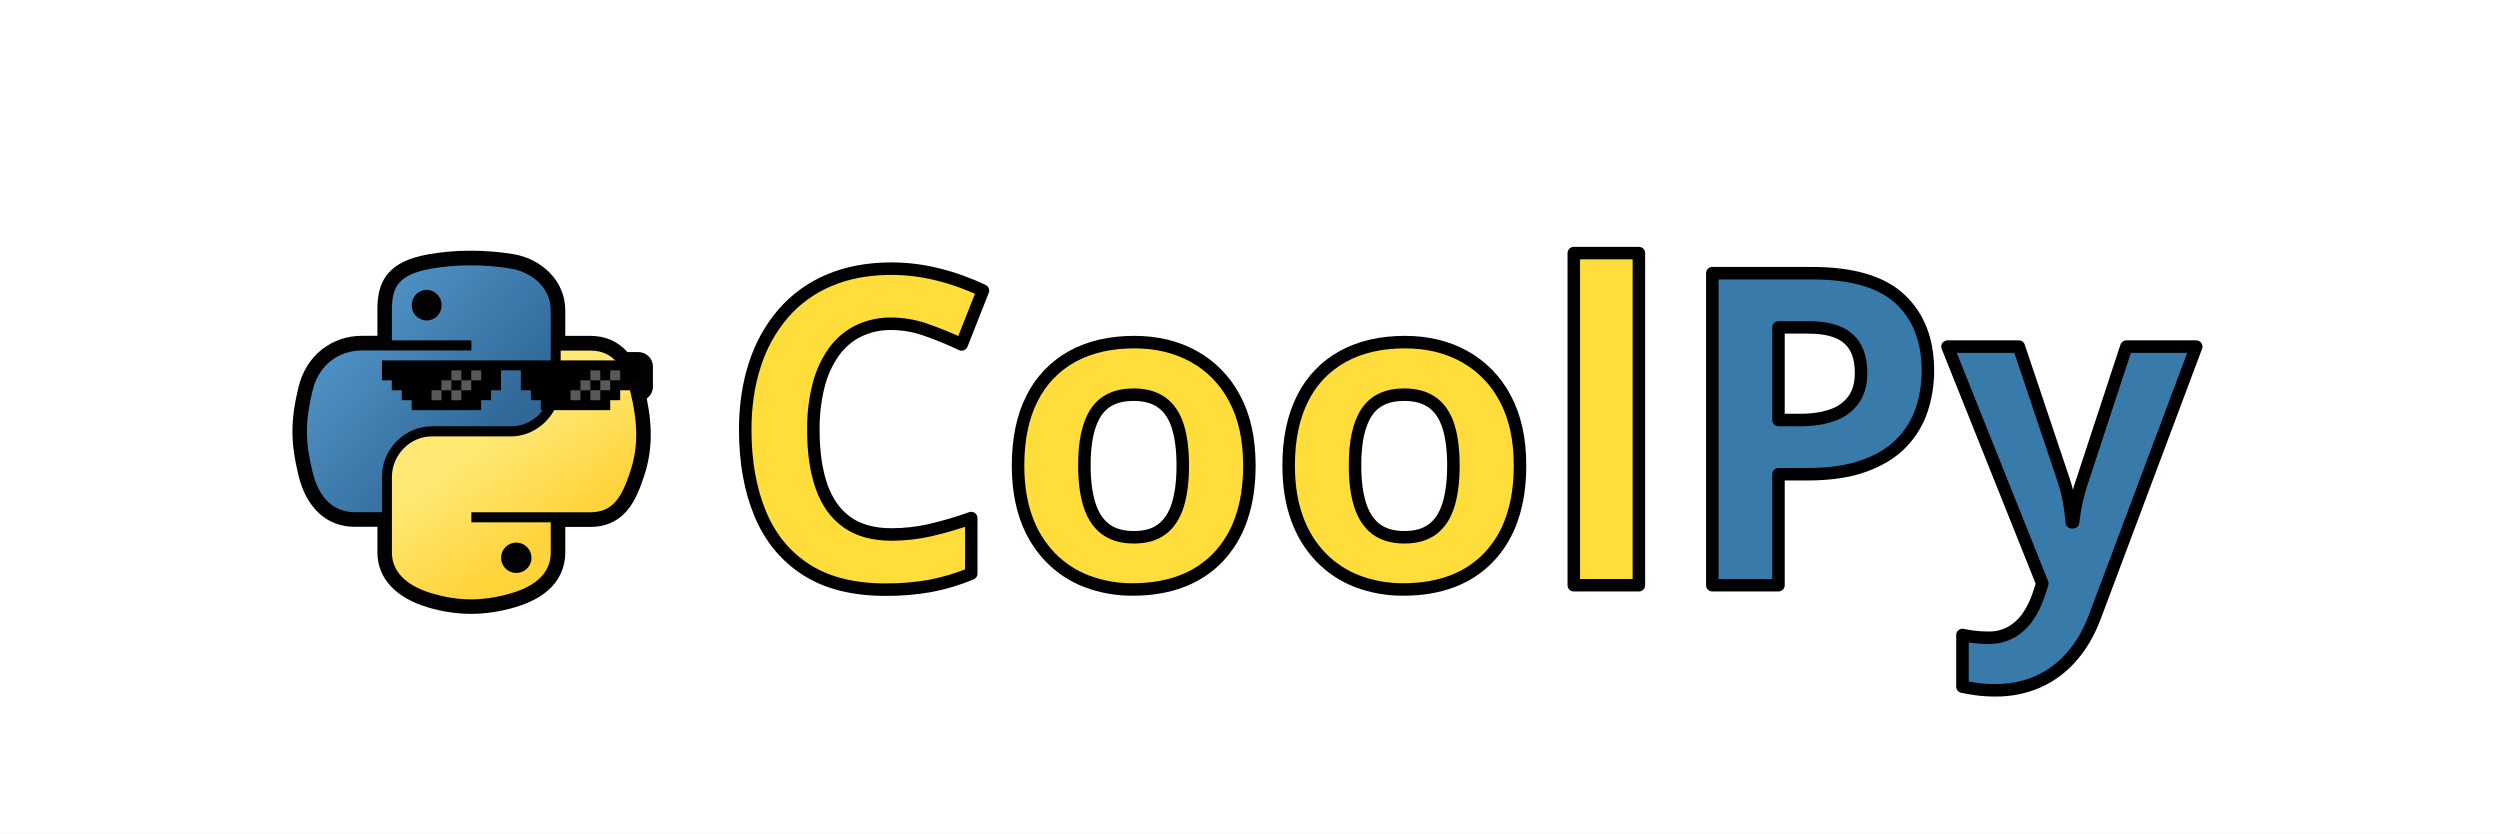
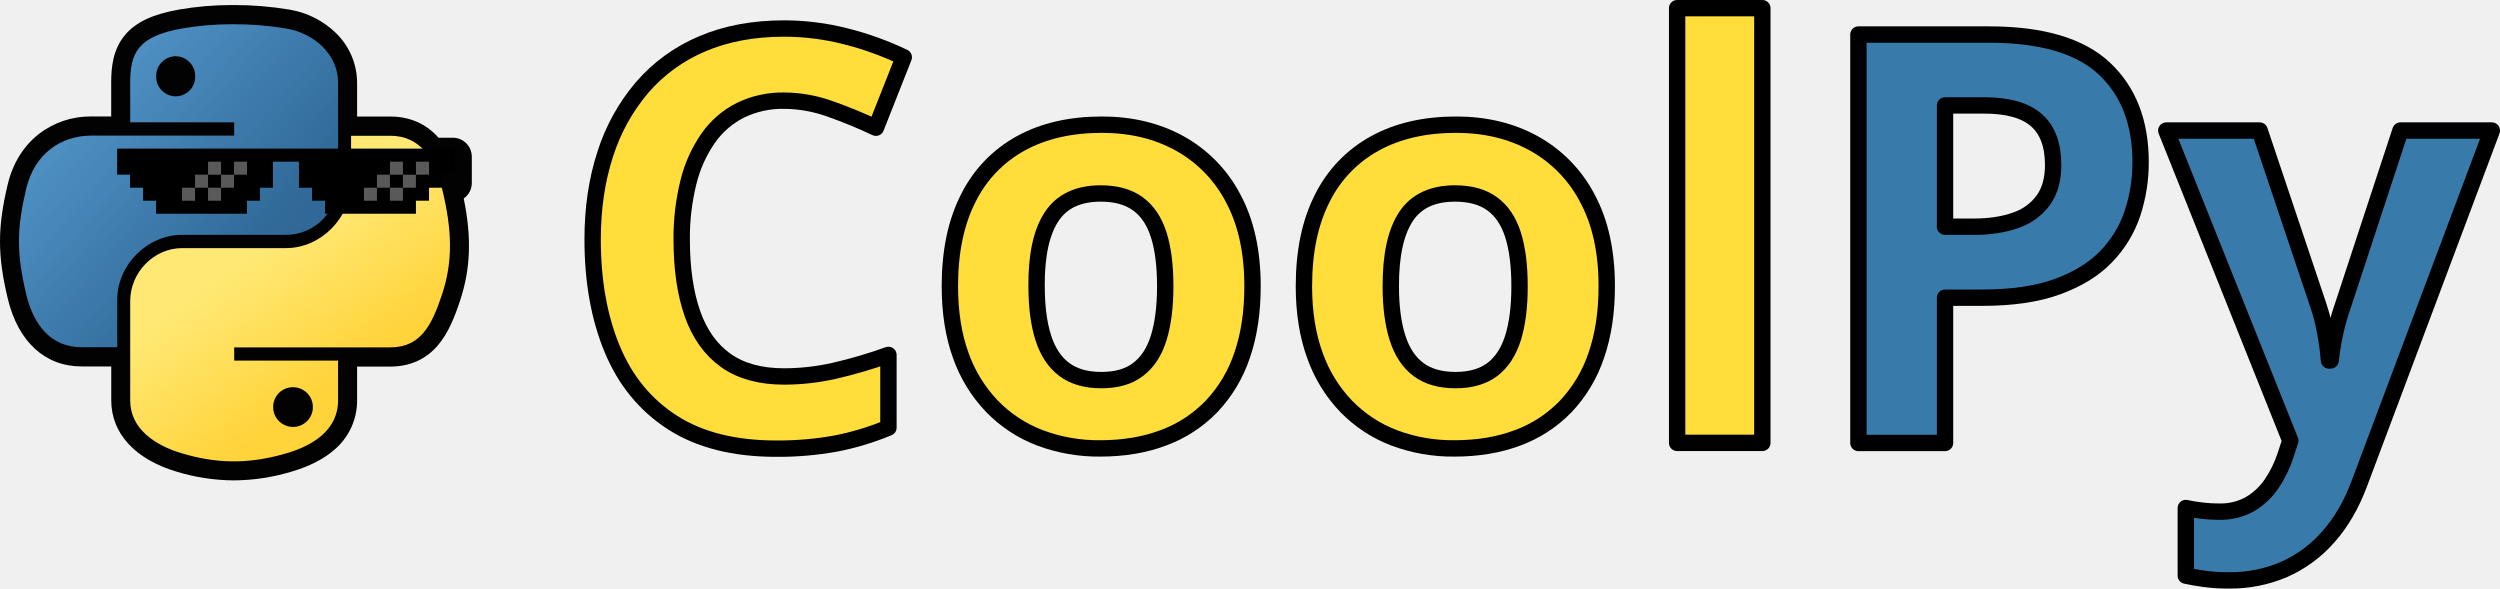
- <svg xmlns="http://www.w3.org/2000/svg" id="Layer_1" data-name="Layer 1" viewBox="0 0 1800 600">
+ <svg xmlns="http://www.w3.org/2000/svg" id="Layer_1" data-name="Layer 1" viewBox="0 0 1375.22 323.76">
  <defs>
-     <style>.cls-1{fill:none;}.cls-2{fill:#fff;}.cls-3,.cls-4{fill:#020202;}.cls-12,.cls-13,.cls-4{stroke:#000;}.cls-4{stroke-miterlimit:3.07;stroke-width:0.31px;}.cls-5{clip-path:url(#clip-path);}.cls-6{clip-path:url(#clip-path-2);}.cls-7{fill:url(#linear-gradient);}.cls-8{clip-path:url(#clip-path-3);}.cls-9{clip-path:url(#clip-path-4);}.cls-10{fill:url(#linear-gradient-2);}.cls-11{fill:#595959;}.cls-12{fill:#ffdd3b;}.cls-12,.cls-13{stroke-linecap:round;stroke-linejoin:round;stroke-width:9px;}.cls-13{fill:#387baa;}</style>
+     <style>.cls-1{fill:none;}.cls-2,.cls-3{fill:#020202;}.cls-11,.cls-12,.cls-3{stroke:#000;}.cls-3{stroke-miterlimit:3.07;stroke-width:0.31px;}.cls-4{clip-path:url(#clip-path);}.cls-5{clip-path:url(#clip-path-2);}.cls-6{fill:url(#linear-gradient);}.cls-7{clip-path:url(#clip-path-3);}.cls-8{clip-path:url(#clip-path-4);}.cls-9{fill:url(#linear-gradient-2);}.cls-10{fill:#595959;}.cls-11{fill:#ffdd3b;}.cls-11,.cls-12{stroke-linecap:round;stroke-linejoin:round;stroke-width:9px;}.cls-12{fill:#387baa;}</style>
    <clipPath id="clip-path">
-       <rect class="cls-1" x="220.67" y="190" width="176" height="180" />
+       <rect class="cls-1" x="10.11" y="12.26" width="176" height="180" />
    </clipPath>
    <clipPath id="clip-path-2">
-       <path class="cls-1" d="M338.13,191.06a162.62,162.62,0,0,0-27.35,2.33c-24.21,4.29-28.6,13.27-28.6,29.8v21.86h57.21v7.29H260.73c-16.63,0-31.18,10-35.72,29.07-5.24,21.87-5.49,35.48,0,58.29,4.05,17,13.78,29.07,30.38,29.07h19.67V342.55c0-18.95,16.33-35.63,35.72-35.63h57.14c15.9,0,28.61-13.12,28.61-29.15V223.22c0-15.55-13.08-27.23-28.61-29.8A174.75,174.75,0,0,0,338.13,191.06Zm-30.94,17.6a10.88,10.88,0,0,1,10.74,11,10.73,10.73,0,1,1-21.45,0A10.85,10.85,0,0,1,307.19,208.66Z" />
-     </clipPath>
-     <linearGradient id="linear-gradient" x1="-2361.2" y1="-1769.91" x2="-1266.42" y2="-828.01" gradientTransform="translate(619.73 506.9) scale(0.17 0.17)" gradientUnits="userSpaceOnUse">
+       <path class="cls-1" d="M127.57,13.32a161.67,161.67,0,0,0-27.35,2.33C76,19.94,71.62,28.92,71.62,45.45V67.31h57.2V74.6H50.17c-16.63,0-31.18,10-35.72,29.07C9.21,125.54,9,139.15,14.45,162,18.5,179,28.23,191,44.83,191H64.5V164.81c0-18.95,16.33-35.63,35.72-35.63h57.14c15.9,0,28.61-13.12,28.61-29.15V45.48c0-15.55-13.08-27.23-28.61-29.8A174,174,0,0,0,127.57,13.32ZM96.63,30.92a10.89,10.89,0,0,1,10.74,11,10.73,10.73,0,0,1-21.46.65v-.65a10.85,10.85,0,0,1,10.7-11Z" />
+     </clipPath>
+     <linearGradient id="linear-gradient" x1="-6536.41" y1="3253.11" x2="-5441.63" y2="2311.21" gradientTransform="matrix(0.17, 0, 0, -0.17, 1120.58, 579.41)" gradientUnits="userSpaceOnUse">
      <stop offset="0" stop-color="#5a9fd4" />
      <stop offset="0.01" stop-color="#5a9fd4" />
      <stop offset="0.02" stop-color="#599ed3" />
      <stop offset="0.02" stop-color="#599ed2" />
      <stop offset="0.03" stop-color="#599dd2" />
      <stop offset="0.04" stop-color="#589dd1" />
      <stop offset="0.05" stop-color="#589cd0" />
      <stop offset="0.05" stop-color="#579bd0" />
      <stop offset="0.06" stop-color="#579bcf" />
      <stop offset="0.07" stop-color="#569ace" />
      <stop offset="0.08" stop-color="#569ace" />
      <stop offset="0.09" stop-color="#5599cd" />
      <stop offset="0.09" stop-color="#5598cc" />
      <stop offset="0.1" stop-color="#5498cc" />
      <stop offset="0.11" stop-color="#5497cb" />
      <stop offset="0.12" stop-color="#5396ca" />
      <stop offset="0.13" stop-color="#5396ca" />
      <stop offset="0.13" stop-color="#5295c9" />
      <stop offset="0.14" stop-color="#5295c8" />
      <stop offset="0.15" stop-color="#5194c8" />
      <stop offset="0.16" stop-color="#5193c7" />
      <stop offset="0.16" stop-color="#5093c6" />
      <stop offset="0.17" stop-color="#5092c6" />
      <stop offset="0.18" stop-color="#4f92c5" />
      <stop offset="0.19" stop-color="#4f91c4" />
      <stop offset="0.2" stop-color="#4f90c4" />
      <stop offset="0.2" stop-color="#4e90c3" />
      <stop offset="0.21" stop-color="#4e8fc2" />
      <stop offset="0.22" stop-color="#4d8fc2" />
      <stop offset="0.23" stop-color="#4d8ec1" />
      <stop offset="0.23" stop-color="#4c8dc0" />
      <stop offset="0.24" stop-color="#4c8dbf" />
      <stop offset="0.25" stop-color="#4b8cbf" />
      <stop offset="0.26" stop-color="#4b8bbe" />
      <stop offset="0.27" stop-color="#4a8bbd" />
      <stop offset="0.27" stop-color="#4a8abd" />
      <stop offset="0.28" stop-color="#498abc" />
      <stop offset="0.29" stop-color="#4989bb" />
      <stop offset="0.3" stop-color="#4888bb" />
      <stop offset="0.3" stop-color="#4888ba" />
      <stop offset="0.31" stop-color="#4787b9" />
      <stop offset="0.32" stop-color="#4787b9" />
      <stop offset="0.33" stop-color="#4686b8" />
      <stop offset="0.34" stop-color="#4685b7" />
-       <stop offset="0.34" stop-color="#4685b7" />
      <stop offset="0.35" stop-color="#4584b6" />
      <stop offset="0.36" stop-color="#4584b5" />
      <stop offset="0.37" stop-color="#4483b5" />
      <stop offset="0.38" stop-color="#4482b4" />
      <stop offset="0.38" stop-color="#4382b3" />
      <stop offset="0.39" stop-color="#4381b3" />
      <stop offset="0.4" stop-color="#4281b2" />
      <stop offset="0.41" stop-color="#4280b1" />
      <stop offset="0.41" stop-color="#417fb1" />
      <stop offset="0.42" stop-color="#417fb0" />
      <stop offset="0.43" stop-color="#407eaf" />
      <stop offset="0.44" stop-color="#407daf" />
      <stop offset="0.45" stop-color="#3f7dae" />
      <stop offset="0.45" stop-color="#3f7cad" />
      <stop offset="0.46" stop-color="#3e7cad" />
      <stop offset="0.46" stop-color="#3e7bac" />
      <stop offset="0.47" stop-color="#3e7bac" />
-       <stop offset="0.48" stop-color="#3d7aab" />
      <stop offset="0.48" stop-color="#3d7aab" />
      <stop offset="0.49" stop-color="#3d79aa" />
      <stop offset="0.5" stop-color="#3c79a9" />
      <stop offset="0.51" stop-color="#3c78a9" />
      <stop offset="0.52" stop-color="#3b77a8" />
      <stop offset="0.52" stop-color="#3b77a7" />
      <stop offset="0.53" stop-color="#3a76a6" />
      <stop offset="0.54" stop-color="#3a76a6" />
      <stop offset="0.54" stop-color="#3975a5" />
      <stop offset="0.55" stop-color="#3975a5" />
      <stop offset="0.55" stop-color="#3974a4" />
      <stop offset="0.56" stop-color="#3874a4" />
      <stop offset="0.57" stop-color="#3873a3" />
      <stop offset="0.58" stop-color="#3772a2" />
      <stop offset="0.59" stop-color="#3772a2" />
      <stop offset="0.59" stop-color="#3671a1" />
      <stop offset="0.6" stop-color="#3671a0" />
      <stop offset="0.61" stop-color="#3570a0" />
      <stop offset="0.62" stop-color="#356f9f" />
      <stop offset="0.63" stop-color="#346f9e" />
      <stop offset="0.63" stop-color="#346e9e" />
      <stop offset="0.64" stop-color="#336e9d" />
      <stop offset="0.65" stop-color="#336d9c" />
      <stop offset="0.66" stop-color="#336c9c" />
      <stop offset="0.66" stop-color="#326c9b" />
      <stop offset="0.67" stop-color="#326b9a" />
      <stop offset="0.68" stop-color="#316b9a" />
      <stop offset="0.69" stop-color="#316a99" />
      <stop offset="0.75" stop-color="#306998" />
      <stop offset="1" stop-color="#306998" />
    </linearGradient>
    <clipPath id="clip-path-3">
-       <rect class="cls-1" x="282" y="251.33" width="177.33" height="181.33" />
+       <rect class="cls-1" x="71.44" y="73.59" width="177.33" height="181.33" />
    </clipPath>
    <clipPath id="clip-path-4">
-       <path class="cls-1" d="M403.68,252.38v25.47c0,19.75-16.7,36.37-35.73,36.37H310.78c-15.64,0-28.6,13.43-28.6,29.16V398c0,15.55,13.48,24.69,28.6,29.16,18.11,5.34,35.48,6.32,57.14,0,14.4-4.17,28.61-12.6,28.61-29.16V376.09H339.39v-7.26h85.7c16.64,0,22.81-11.62,28.61-29.07,6-18,5.7-35.26,0-58.29-4.12-16.58-11.94-29.06-28.61-29.06ZM371.55,390.69a10.93,10.93,0,1,1-10.75,10.88,10.82,10.82,0,0,1,10.75-10.88Z" />
-     </clipPath>
-     <linearGradient id="linear-gradient-2" x1="-1031.56" y1="-349.52" x2="-1863.93" y2="-1527.2" gradientTransform="translate(619.73 506.9) scale(0.17 0.17)" gradientUnits="userSpaceOnUse">
+       <path class="cls-1" d="M193.12,74.64v25.47c0,19.75-16.71,36.37-35.74,36.37H100.22c-15.65,0-28.6,13.43-28.6,29.16v54.62c0,15.55,13.48,24.69,28.6,29.16,18.11,5.34,35.48,6.32,57.13,0,14.4-4.17,28.61-12.6,28.61-29.16V198.35H128.83v-7.26h85.7c16.64,0,22.81-11.62,28.61-29.07,6-18,5.7-35.26,0-58.29C239,87.15,231.2,74.67,214.53,74.67ZM161,213a10.93,10.93,0,1,1-10.74,11.11c0-.08,0-.15,0-.23A10.83,10.83,0,0,1,161,213Z" />
+     </clipPath>
+     <linearGradient id="linear-gradient-2" x1="-5214.55" y1="1822.84" x2="-6046.92" y2="3000.52" gradientTransform="matrix(0.17, 0, 0, -0.17, 1120.58, 579.41)" gradientUnits="userSpaceOnUse">
      <stop offset="0" stop-color="#ffd43b" />
      <stop offset="0.25" stop-color="#ffd43b" />
      <stop offset="0.31" stop-color="#ffd43b" />
      <stop offset="0.32" stop-color="#ffd43b" />
      <stop offset="0.32" stop-color="#ffd43c" />
      <stop offset="0.33" stop-color="#ffd43c" />
      <stop offset="0.33" stop-color="#ffd53d" />
      <stop offset="0.34" stop-color="#ffd53e" />
-       <stop offset="0.34" stop-color="#ffd53e" />
      <stop offset="0.34" stop-color="#ffd53f" />
-       <stop offset="0.35" stop-color="#ffd640" />
      <stop offset="0.35" stop-color="#ffd640" />
      <stop offset="0.36" stop-color="#ffd641" />
      <stop offset="0.36" stop-color="#ffd642" />
      <stop offset="0.36" stop-color="#ffd742" />
      <stop offset="0.37" stop-color="#ffd743" />
      <stop offset="0.37" stop-color="#ffd744" />
      <stop offset="0.38" stop-color="#ffd744" />
      <stop offset="0.38" stop-color="#ffd845" />
      <stop offset="0.38" stop-color="#ffd846" />
      <stop offset="0.39" stop-color="#ffd846" />
      <stop offset="0.39" stop-color="#ffd847" />
      <stop offset="0.39" stop-color="#ffd948" />
      <stop offset="0.4" stop-color="#ffd948" />
      <stop offset="0.4" stop-color="#ffd949" />
      <stop offset="0.41" stop-color="#ffd94a" />
-       <stop offset="0.41" stop-color="#ffd94a" />
      <stop offset="0.41" stop-color="#ffda4b" />
-       <stop offset="0.42" stop-color="#ffda4c" />
      <stop offset="0.42" stop-color="#ffda4c" />
      <stop offset="0.43" stop-color="#ffda4d" />
      <stop offset="0.43" stop-color="#ffdb4e" />
      <stop offset="0.43" stop-color="#ffdb4f" />
      <stop offset="0.44" stop-color="#ffdb4f" />
      <stop offset="0.44" stop-color="#ffdb50" />
      <stop offset="0.45" stop-color="#ffdc51" />
-       <stop offset="0.45" stop-color="#ffdc51" />
      <stop offset="0.45" stop-color="#ffdc52" />
      <stop offset="0.46" stop-color="#ffdc53" />
      <stop offset="0.46" stop-color="#ffdd53" />
      <stop offset="0.46" stop-color="#ffdd54" />
      <stop offset="0.47" stop-color="#fd5" />
-       <stop offset="0.47" stop-color="#fd5" />
      <stop offset="0.48" stop-color="#ffde56" />
-       <stop offset="0.48" stop-color="#ffde57" />
      <stop offset="0.48" stop-color="#ffde57" />
      <stop offset="0.49" stop-color="#ffde58" />
      <stop offset="0.49" stop-color="#ffdf59" />
      <stop offset="0.5" stop-color="#ffdf59" />
      <stop offset="0.5" stop-color="#ffdf5a" />
      <stop offset="0.5" stop-color="#ffdf5b" />
      <stop offset="0.51" stop-color="#ffe05b" />
      <stop offset="0.51" stop-color="#ffe05c" />
      <stop offset="0.52" stop-color="#ffe05d" />
-       <stop offset="0.52" stop-color="#ffe05d" />
      <stop offset="0.52" stop-color="#ffe05e" />
-       <stop offset="0.53" stop-color="#ffe15f" />
      <stop offset="0.53" stop-color="#ffe15f" />
      <stop offset="0.54" stop-color="#ffe160" />
      <stop offset="0.54" stop-color="#ffe161" />
      <stop offset="0.54" stop-color="#ffe261" />
      <stop offset="0.55" stop-color="#ffe262" />
-       <stop offset="0.55" stop-color="#ffe263" />
      <stop offset="0.55" stop-color="#ffe263" />
      <stop offset="0.56" stop-color="#ffe364" />
      <stop offset="0.56" stop-color="#ffe365" />
      <stop offset="0.57" stop-color="#ffe365" />
      <stop offset="0.57" stop-color="#ffe366" />
      <stop offset="0.57" stop-color="#ffe467" />
      <stop offset="0.58" stop-color="#ffe467" />
      <stop offset="0.58" stop-color="#ffe468" />
      <stop offset="0.59" stop-color="#ffe469" />
      <stop offset="0.59" stop-color="#ffe569" />
      <stop offset="0.59" stop-color="#ffe56a" />
      <stop offset="0.6" stop-color="#ffe56b" />
-       <stop offset="0.6" stop-color="#ffe56b" />
      <stop offset="0.61" stop-color="#ffe66c" />
-       <stop offset="0.61" stop-color="#ffe66d" />
      <stop offset="0.61" stop-color="#ffe66d" />
      <stop offset="0.62" stop-color="#ffe66e" />
      <stop offset="0.62" stop-color="#ffe76f" />
      <stop offset="0.63" stop-color="#ffe76f" />
      <stop offset="0.63" stop-color="#ffe770" />
      <stop offset="0.63" stop-color="#ffe771" />
      <stop offset="0.64" stop-color="#ffe871" />
      <stop offset="0.64" stop-color="#ffe872" />
      <stop offset="0.66" stop-color="#ffe873" />
      <stop offset="0.69" stop-color="#ffe873" />
      <stop offset="0.75" stop-color="#ffe873" />
      <stop offset="1" stop-color="#ffe873" />
    </linearGradient>
  </defs>
-   <rect class="cls-2" width="1800" height="600" />
-   <rect class="cls-2" width="1800" height="600" />
-   <rect class="cls-2" width="1800" height="600" />
-   <path class="cls-3" d="M470.11,278.35V264a10.49,10.49,0,0,0-10.49-10.51h-7.83c-6.9-7.72-15.86-11.65-26.66-11.65H407V223.19A38.31,38.31,0,0,0,395.45,196a47.84,47.84,0,0,0-25.78-13A186.4,186.4,0,0,0,339,180.51h-1.13A171.15,171.15,0,0,0,309,183c-14.46,2.58-23.57,6.84-29.53,13.83-6.81,8-7.73,17.81-7.73,26.34V241.8h-11A46.34,46.34,0,0,0,232,251.4c-8.47,6.59-14.39,16.09-17.13,27.53-5.74,23.95-5.74,39.3,0,63.22,5.65,23.61,20.44,37.16,40.6,37.16h16.3V398c0,18.19,13.17,32.47,36.12,39.25A110,110,0,0,0,339.17,442a112.4,112.4,0,0,0,31.67-4.79c9.79-2.85,17.77-6.93,23.69-12.11A35.29,35.29,0,0,0,407,398v-18.6h18.11c10.86,0,19.7-3.93,26.32-11.69,5.84-6.84,9.34-15.88,12.22-24.62,5.77-17.41,6.44-34.59,2-56.17A10.4,10.4,0,0,0,470.11,278.35ZM307.19,219.17a.47.47,0,0,1,.25.43.35.35,0,0,1-.25.37c-.09,0-.24-.13-.24-.37A.65.65,0,0,1,307.19,219.17ZM371.55,402h0a.43.43,0,0,1-.22-.43c0-.27.18-.37.25-.37a.38.38,0,0,1,.24.37A.48.48,0,0,1,371.55,402Z" />
-   <path class="cls-4" d="M305.78,218.16h3v3h-3Z" />
-   <path class="cls-4" d="M370.29,400.53h3v3h-3Z" />
-   <g class="cls-5">
-     <g class="cls-6">
-       <path class="cls-7" d="M219.52,368.77V191h177V368.77Z" />
+   <path class="cls-2" d="M259.54,100.61V86.26a10.48,10.48,0,0,0-10.46-10.51h-7.85C234.33,68,225.37,64.1,214.57,64.1H196.44V45.45a38.35,38.35,0,0,0-11.55-27.19,47.87,47.87,0,0,0-25.78-13,186.52,186.52,0,0,0-30.67-2.49h-1.13A171.3,171.3,0,0,0,98.44,5.26C84,7.84,74.87,12.1,68.91,19.09c-6.81,8-7.74,17.81-7.74,26.34V64.06h-11a46.32,46.32,0,0,0-28.73,9.6C13,80.25,7.05,89.75,4.31,101.19c-5.75,24-5.75,39.3,0,63.22C10,188,24.75,201.57,44.91,201.57H61.2v18.69c0,18.19,13.18,32.47,36.12,39.25a110.22,110.22,0,0,0,31.29,4.75,112.57,112.57,0,0,0,31.67-4.79c9.79-2.85,17.77-6.93,23.69-12.11a35.34,35.34,0,0,0,12.47-27.1v-18.6h18.1c10.86,0,19.71-3.93,26.33-11.69,5.83-6.84,9.33-15.88,12.22-24.62,5.76-17.41,6.44-34.59,2-56.17A10.37,10.37,0,0,0,259.54,100.61ZM96.63,41.43a.49.49,0,0,1,.25.43.36.36,0,0,1-.25.37c-.09,0-.24-.13-.24-.37A.63.63,0,0,1,96.63,41.43ZM161,224.26h0a.44.44,0,0,1-.22-.43c0-.27.18-.37.25-.37a.37.37,0,0,1,.24.37A.47.47,0,0,1,161,224.26Z" />
+   <path class="cls-3" d="M95.22,40.42h3v3h-3Z" />
+   <path class="cls-3" d="M159.73,222.79h3v3h-3Z" />
+   <g class="cls-4">
+     <g class="cls-5">
+       <path class="cls-6" d="M9,191V13.26H186V191Z" />
    </g>
  </g>
-   <g class="cls-8">
-     <g class="cls-9">
-       <path class="cls-10" d="M282.18,433.43v-181h177.5V433.43Z" />
+   <g class="cls-7">
+     <g class="cls-8">
+       <path class="cls-9" d="M71.62,255.69v-181h177.5v181Z" />
    </g>
  </g>
-   <path d="M460.82,273.84h-7.15V281h-7.15v7.14h-7.16v7.17h-50v-7.17h-7.15V281H375V266.67h-14.3V281h-7.15v7.14h-7.15v7.17h-50v-7.17h-7.15V281h-7.15v-7.18H275V259.49H460.82Z" />
-   <path class="cls-11" d="M439.36,266.67h7.16v7.17h-7.16Z" />
-   <path class="cls-11" d="M432.21,273.84h7.15V281h-7.15Z" />
-   <path class="cls-11" d="M425.06,266.67h7.15v7.17h-7.15Z" />
-   <path class="cls-11" d="M417.91,273.84h7.15V281h-7.15Z" />
-   <path class="cls-11" d="M425.06,281h7.15v7.17h-7.15Z" />
-   <path class="cls-11" d="M410.77,281h7.14v7.17h-7.14Z" />
-   <path class="cls-11" d="M339.29,266.67h7.15v7.17h-7.15Z" />
-   <path class="cls-11" d="M332.14,273.84h7.15V281h-7.15Z" />
-   <path class="cls-11" d="M325,266.67h7.15v7.17H325Z" />
-   <path class="cls-11" d="M325,281h7.15v7.17H325Z" />
-   <path class="cls-11" d="M317.84,273.84H325V281h-7.15Z" />
-   <path class="cls-11" d="M310.69,281h7.15v7.17h-7.15Z" />
-   <path class="cls-12" d="M642,233.11a53.12,53.12,0,0,0-24.21,5.32,48,48,0,0,0-17.66,15.29,72.44,72.44,0,0,0-10.84,24.12,126,126,0,0,0-3.68,31.8q0,23.83,5.91,40.66T609.86,376q12.45,8.83,32.12,8.83a126,126,0,0,0,27.44-3.06A263.45,263.45,0,0,0,699.29,373v40a147.63,147.63,0,0,1-29.35,8.83,177.18,177.18,0,0,1-32.42,2.71q-34.72,0-57.08-14.38T547.31,369.8q-10.74-25.89-10.75-60.46,0-25.51,6.92-46.73a106,106,0,0,1,20.27-36.72,89.46,89.46,0,0,1,33-24q19.69-8.46,45.19-8.46a137.29,137.29,0,0,1,33.58,4.23,168.78,168.78,0,0,1,32.19,11.58L692.4,248A260.9,260.9,0,0,0,667,237.57,75.64,75.64,0,0,0,642,233.11Z" />
-   <path class="cls-12" d="M899.55,335.16q0,21.52-5.77,38.12a75.89,75.89,0,0,1-16.75,28,70.88,70.88,0,0,1-26.44,17.29q-15.44,5.83-34.79,5.84a91.83,91.83,0,0,1-33.29-5.84,72.87,72.87,0,0,1-26.27-17.29,77.87,77.87,0,0,1-17.21-28Q733,356.67,733,335.16q0-28.59,10.12-48.4A69.56,69.56,0,0,1,772,256.64q18.75-10.32,44.73-10.32,24.12,0,42.79,10.32a73,73,0,0,1,29.35,30.12Q899.56,306.58,899.55,335.16Zm-118.79,0q0,16.89,3.69,28.43T796,381q7.83,5.83,20.43,5.83T836.61,381q7.77-5.83,11.38-17.36t3.6-28.43q0-17.07-3.6-28.36t-11.46-17q-7.83-5.69-20.44-5.68-18.58,0-27,12.75T780.76,335.16Z" />
-   <path class="cls-12" d="M1094.41,335.16q0,21.52-5.77,38.12a75.89,75.89,0,0,1-16.75,28,70.8,70.8,0,0,1-26.44,17.29q-15.43,5.83-34.79,5.84a91.83,91.83,0,0,1-33.29-5.84,73,73,0,0,1-26.27-17.29,77.87,77.87,0,0,1-17.21-28q-6.06-16.61-6.06-38.12,0-28.59,10.12-48.4a69.56,69.56,0,0,1,28.9-30.12q18.75-10.32,44.73-10.32,24.12,0,42.79,10.32a73,73,0,0,1,29.35,30.12Q1094.42,306.58,1094.41,335.16Zm-118.79,0q0,16.89,3.69,28.43T990.83,381q7.83,5.83,20.44,5.83,12.45,0,20.2-5.83t11.38-17.36q3.6-11.54,3.6-28.43,0-17.07-3.6-28.36t-11.46-17q-7.83-5.69-20.44-5.68-18.59,0-27,12.75T975.62,335.16Z" />
-   <path class="cls-12" d="M1180,421.36h-46.87V182.24H1180Z" />
-   <path class="cls-13" d="M1304.63,196.7q43.5,0,63.46,18.66t20,51.4a89.47,89.47,0,0,1-4.45,28.21,62.19,62.19,0,0,1-14.52,23.89q-10.06,10.44-26.82,16.53t-41.33,6.06H1280.5v79.91h-47.64V196.7Zm-2.46,39H1280.5v66.71h15.67q13.38,0,23.21-3.54a31,31,0,0,0,15.21-11.07q5.39-7.53,5.39-19.37,0-16.58-9.23-24.65T1302.17,235.72Z" />
-   <path class="cls-13" d="M1402.21,249.55h51.34L1486,346.22a94.17,94.17,0,0,1,2.61,9.37c.72,3.19,1.34,6.46,1.85,9.84s.92,6.91,1.23,10.6h.92a147.94,147.94,0,0,1,2.54-15.52,129.56,129.56,0,0,1,4.08-14.29L1531,249.55h50.28l-72.69,193.79q-6.63,17.84-17.23,29.73A69.5,69.5,0,0,1,1467,491a74.6,74.6,0,0,1-30.18,6,96.84,96.84,0,0,1-13.84-.86c-3.89-.55-7.22-1.14-10-1.75V457.18a76.26,76.26,0,0,0,8.15,1.37,81.11,81.11,0,0,0,10.31.63,32.68,32.68,0,0,0,16.9-4.17,36.57,36.57,0,0,0,11.83-11.15,60.66,60.66,0,0,0,7.52-15.27l2.77-8.45Z" />
+   <path d="M250.26,96.1h-7.15v7.16H236v7.14H228.8v7.17h-50V110.4h-7.15v-7.14h-7.21V88.93h-14.3v14.33H143v7.14h-7.15v7.17h-50V110.4H78.69v-7.14H71.54V96.08h-7.1V81.75H250.26Z" />
+   <path class="cls-10" d="M228.79,88.93H236V96.1h-7.16Z" />
+   <path class="cls-10" d="M221.65,96.1h7.14v7.16h-7.14Z" />
+   <path class="cls-10" d="M214.5,88.93h7.15V96.1H214.5Z" />
+   <path class="cls-10" d="M207.35,96.1h7.15v7.16h-7.15Z" />
+   <path class="cls-10" d="M214.5,103.26h7.15v7.17H214.5Z" />
+   <path class="cls-10" d="M200.2,103.26h7.15v7.17H200.2Z" />
+   <path class="cls-10" d="M128.73,88.93h7.15V96.1h-7.15Z" />
+   <path class="cls-10" d="M121.58,96.1h7.15v7.16h-7.15Z" />
+   <path class="cls-10" d="M114.44,88.93h7.15V96.1h-7.15Z" />
+   <path class="cls-10" d="M114.44,103.26h7.15v7.17h-7.15Z" />
+   <path class="cls-10" d="M107.28,96.1h7.16v7.16h-7.15Z" />
+   <path class="cls-10" d="M100.13,103.26h7.15v7.17h-7.15Z" />
+   <path class="cls-11" d="M431.44,55.37a53.14,53.14,0,0,0-24.22,5.32A47.94,47.94,0,0,0,389.57,76a72.46,72.46,0,0,0-10.85,24.12A126.2,126.2,0,0,0,375,131.9q0,23.83,5.91,40.66t18.34,25.7q12.45,8.84,32.12,8.83A125.91,125.91,0,0,0,458.85,204a262.1,262.1,0,0,0,29.87-8.77v40a148,148,0,0,1-29.34,8.83A177.17,177.17,0,0,1,427,246.8q-34.72,0-57.08-14.38t-33.13-40.36Q326,166.17,326,131.6q0-25.51,6.91-46.73a106.05,106.05,0,0,1,20.28-36.72,89.3,89.3,0,0,1,33-24q19.68-8.46,45.19-8.46A137.34,137.34,0,0,1,465,19.92,169.16,169.16,0,0,1,497.15,31.5L481.84,70.26a262,262,0,0,0-25.4-10.43A75.9,75.9,0,0,0,431.44,55.37Z" />
+   <path class="cls-11" d="M689,157.42q0,21.53-5.77,38.12a75.75,75.75,0,0,1-16.75,28A70.79,70.79,0,0,1,640,240.83q-15.43,5.83-34.79,5.84A91.74,91.74,0,0,1,572,240.83a72.81,72.81,0,0,1-26.28-17.29,77.92,77.92,0,0,1-17.21-28q-6-16.6-6-38.12,0-28.59,10.12-48.4A69.48,69.48,0,0,1,561.44,78.9q18.75-10.32,44.72-10.32,24.14,0,42.79,10.32A72.92,72.92,0,0,1,678.3,109Q689,128.84,689,157.42Zm-118.78,0q0,16.89,3.69,28.43t11.55,17.41q7.83,5.84,20.43,5.83T626,203.26q7.79-5.83,11.38-17.36t3.6-28.43q0-17.07-3.6-28.36t-11.46-17q-7.82-5.69-20.44-5.68-18.57,0-27,12.75T570.2,157.42Z" />
+   <path class="cls-11" d="M883.85,157.42q0,21.53-5.77,38.12a76,76,0,0,1-16.75,28,70.87,70.87,0,0,1-26.44,17.29q-15.43,5.83-34.79,5.84a91.75,91.75,0,0,1-33.29-5.84,73,73,0,0,1-26.27-17.29,77.64,77.64,0,0,1-17.21-28q-6.06-16.6-6.06-38.12,0-28.59,10.12-48.4a69.53,69.53,0,0,1,28.9-30.12Q775,68.58,801,68.58q24.12,0,42.79,10.32A73,73,0,0,1,873.16,109Q883.86,128.84,883.85,157.42Zm-118.79,0q0,16.89,3.69,28.43t11.52,17.41q7.83,5.84,20.44,5.83,12.45,0,20.19-5.83t11.38-17.36q3.62-11.53,3.6-28.43,0-17.07-3.6-28.36t-11.45-17q-7.83-5.69-20.44-5.68-18.6,0-27,12.75t-8.33,38.24Z" />
+   <path class="cls-11" d="M969.44,243.62H922.57V4.5h46.87Z" />
+   <path class="cls-12" d="M1094.07,19q43.5,0,63.45,18.66t20,51.4a89.47,89.47,0,0,1-4.44,28.21,62.29,62.29,0,0,1-14.52,23.89q-10.07,10.44-26.82,16.53t-41.33,6.06h-20.47v79.91h-47.65V19Zm-2.46,39h-21.67v66.71h15.67q13.37,0,23.21-3.54a31,31,0,0,0,15.2-11.07q5.4-7.53,5.39-19.37,0-16.57-9.22-24.65T1091.61,58Z" />
+   <path class="cls-12" d="M1191.64,71.81H1243l32.46,96.67a92.21,92.21,0,0,1,2.6,9.37c.72,3.19,1.34,6.46,1.85,9.84s.93,6.91,1.23,10.6h.92a148.06,148.06,0,0,1,2.55-15.52,128.58,128.58,0,0,1,4.07-14.29l31.78-96.67h50.28L1298,265.6q-6.63,17.83-17.23,29.73a69.7,69.7,0,0,1-24.36,17.93,74.57,74.57,0,0,1-30.19,6,97.15,97.15,0,0,1-13.84-.86c-3.89-.55-7.21-1.14-10-1.75V279.44a77.6,77.6,0,0,0,8.16,1.37,80.61,80.61,0,0,0,10.31.63,32.77,32.77,0,0,0,16.9-4.17,36.65,36.65,0,0,0,11.83-11.15,60.79,60.79,0,0,0,7.52-15.27l2.77-8.45Z" />
</svg>
